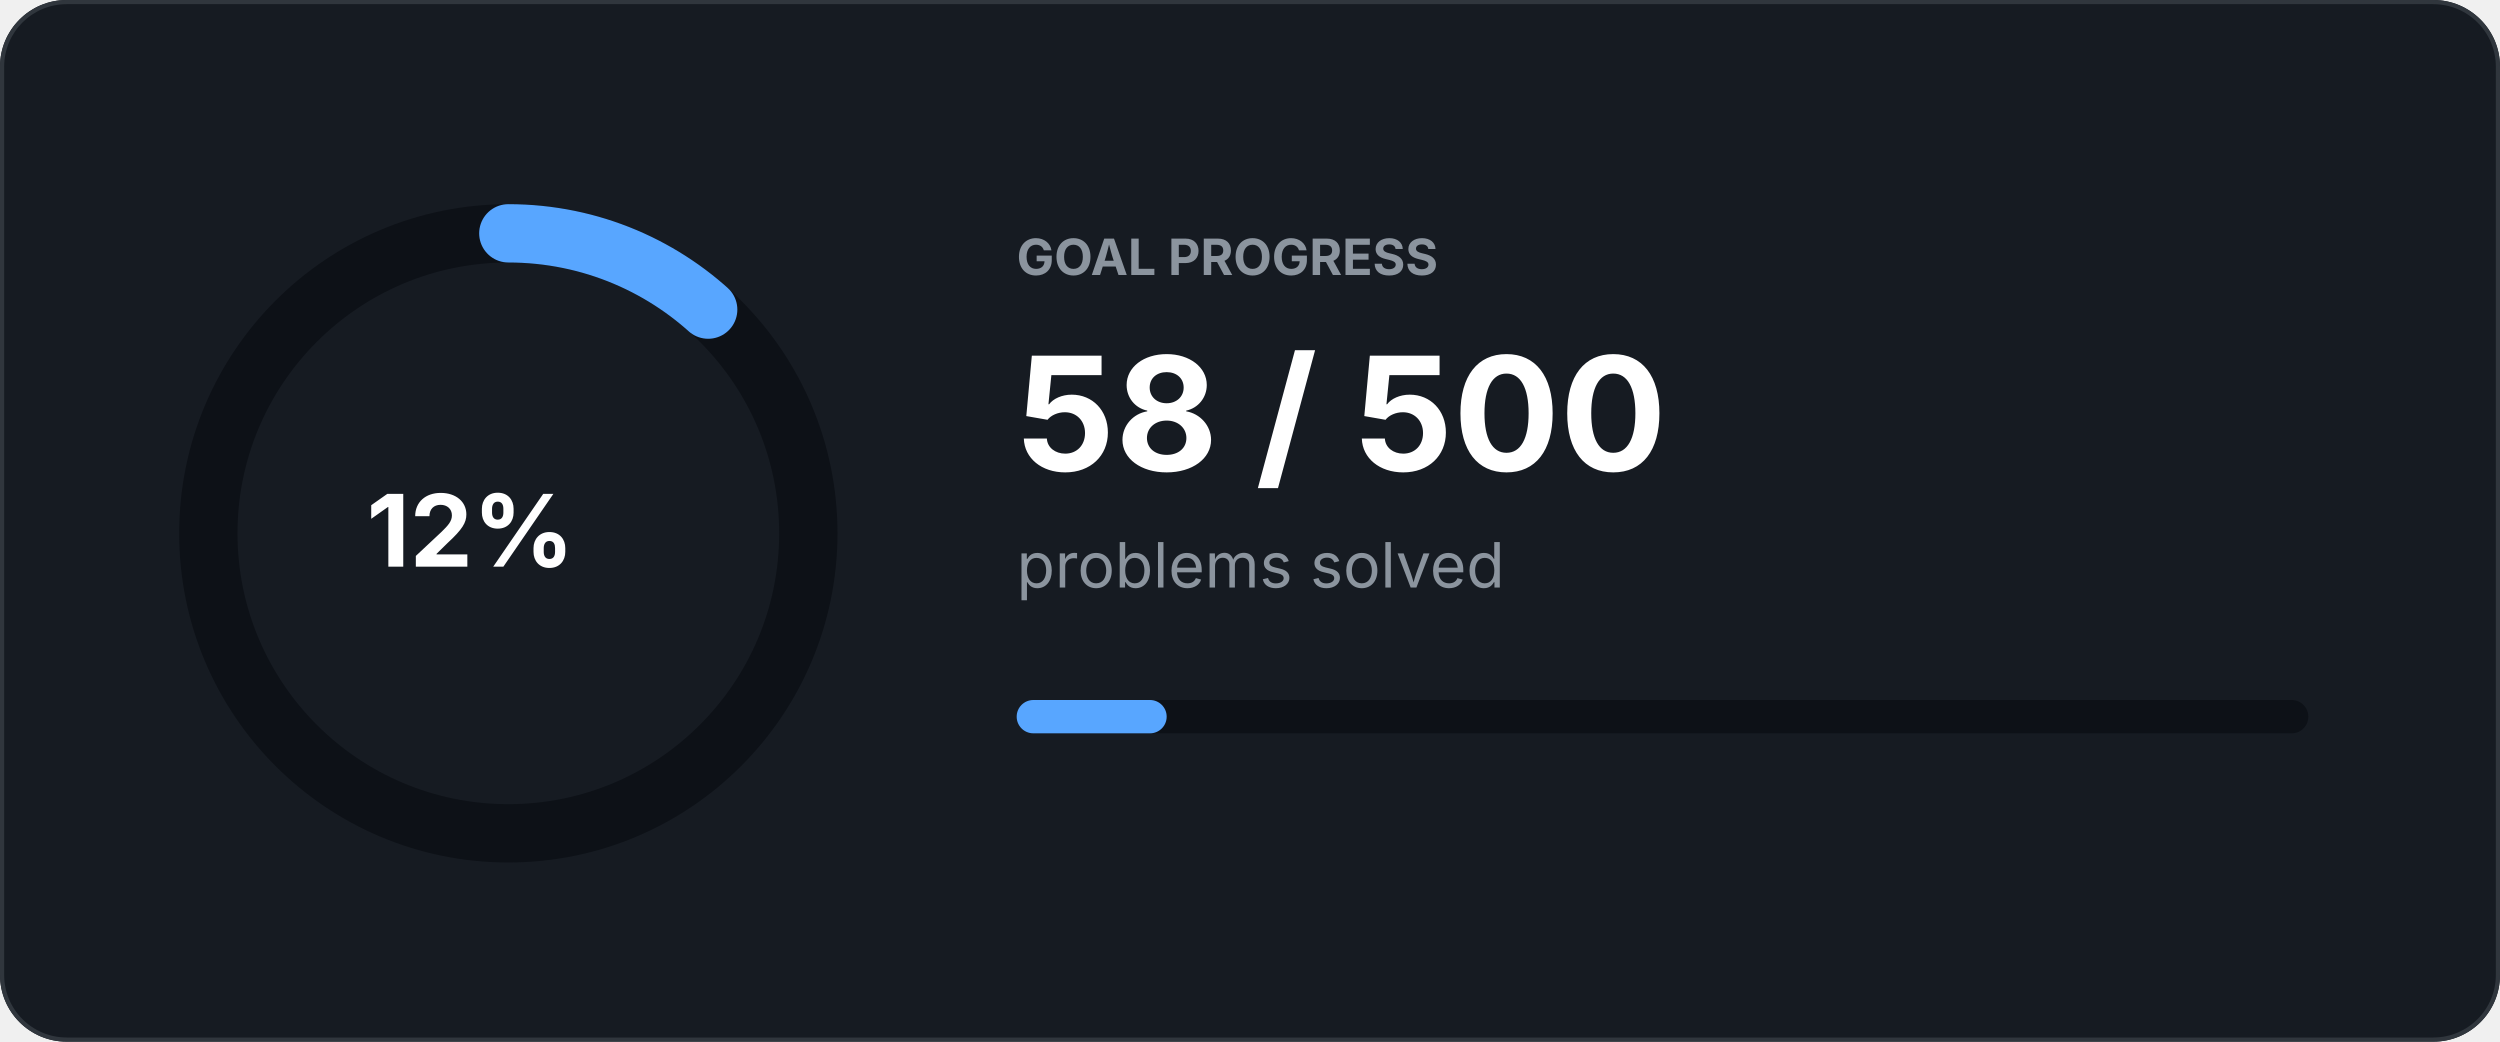
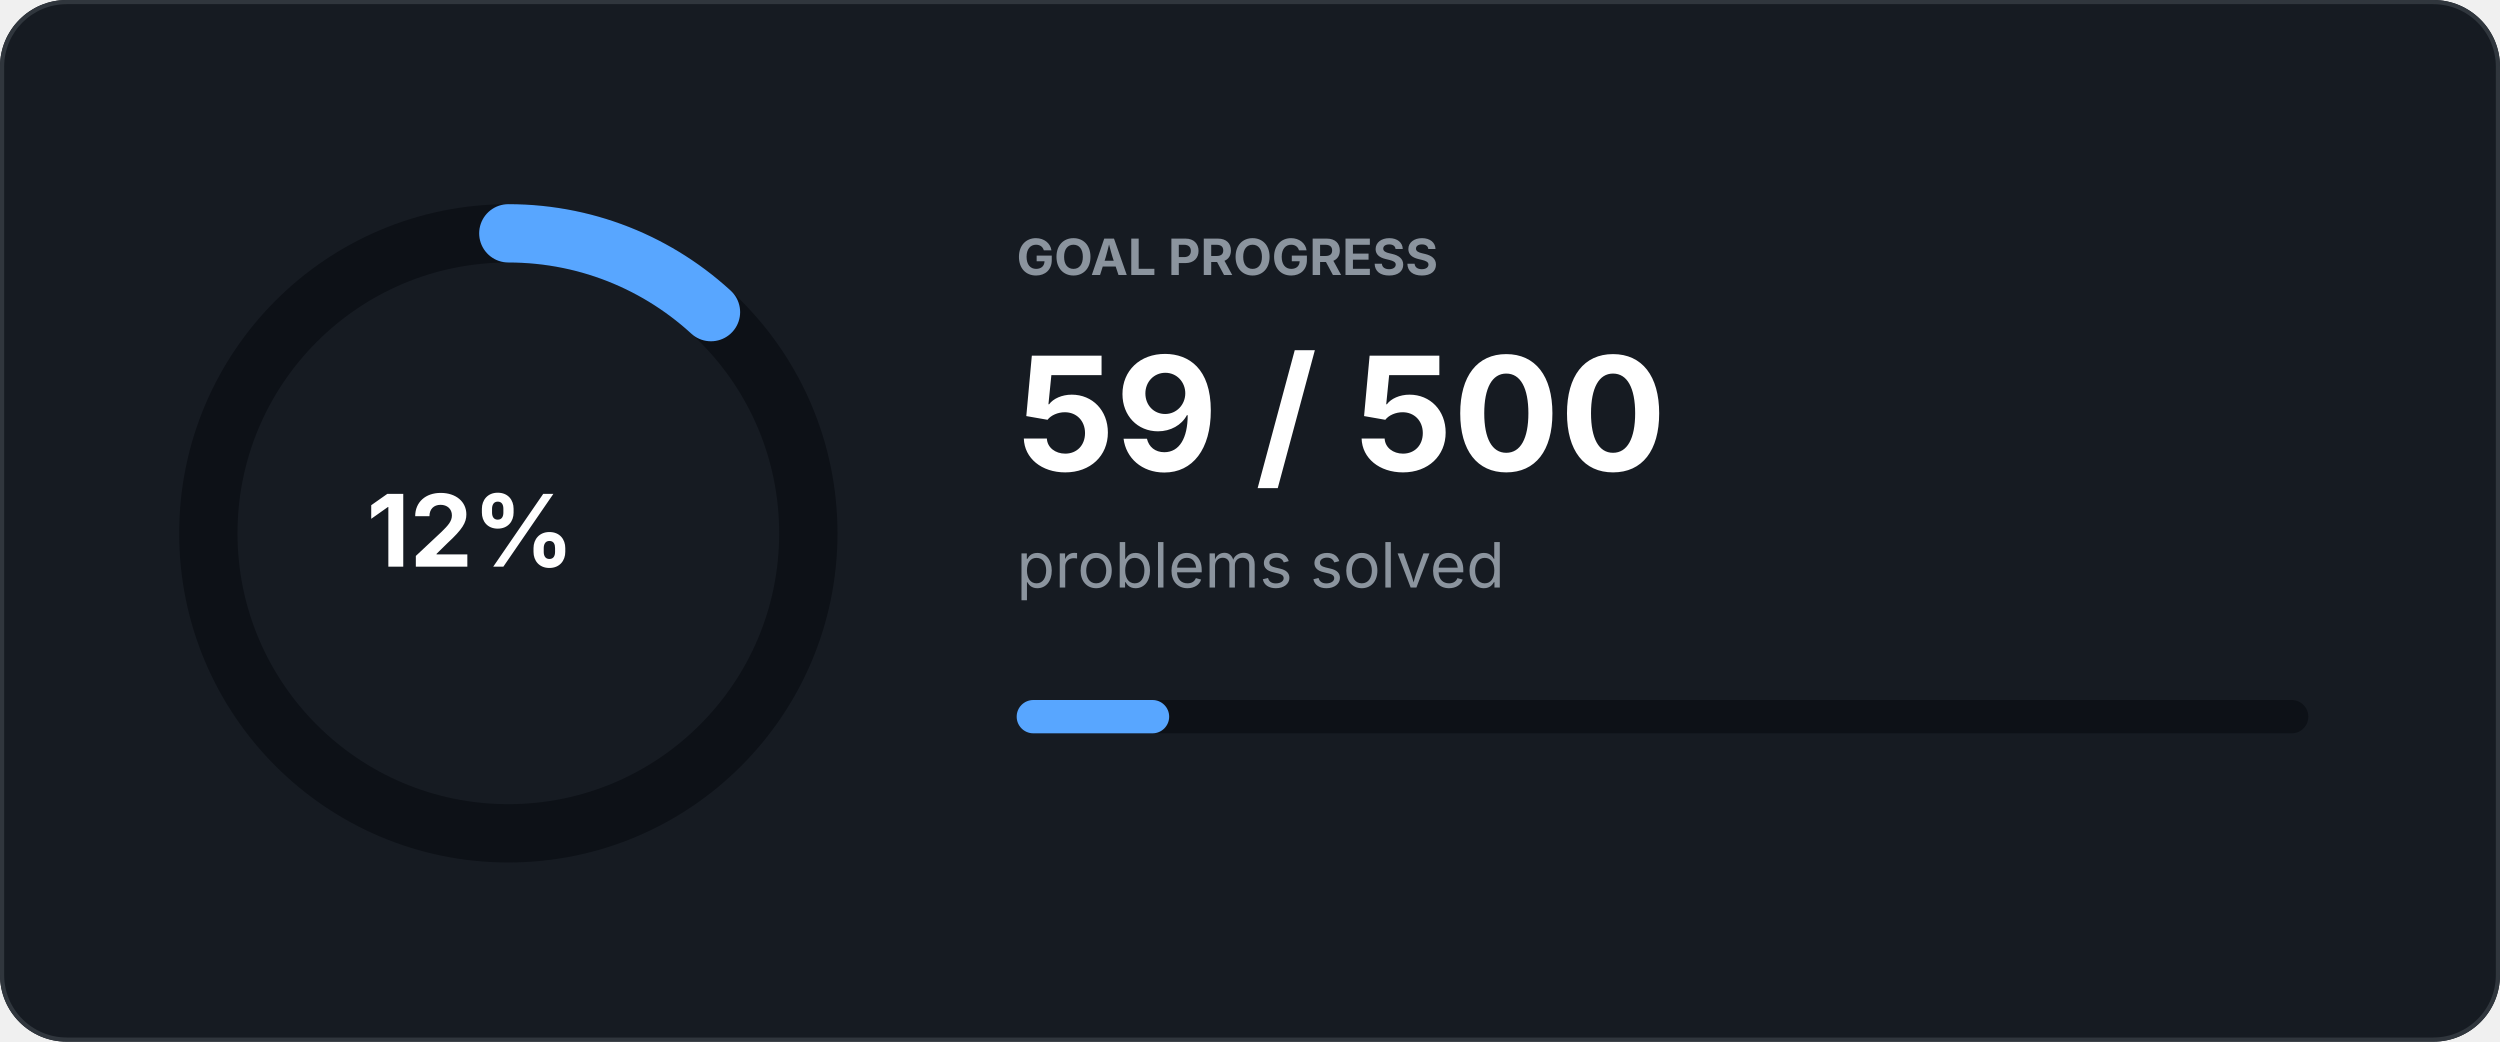
<svg xmlns="http://www.w3.org/2000/svg" width="600" height="250" viewBox="0 0 600 250">
  <rect width="100%" height="100%" rx="16" fill="#161B22" />
  <rect x="0.5" y="0.5" width="599" height="249" rx="15.5" fill="none" stroke="#30363D" />
  <circle cx="122" cy="128" r="72" fill="none" stroke="#0D1117" stroke-width="14" />
-   <circle cx="122" cy="128" r="72" fill="none" stroke="#58A6FF" stroke-width="14" stroke-linecap="round" transform="rotate(-90 122 128)" stroke-dasharray="52.5 452.4" />
+   <circle cx="122" cy="128" r="72" fill="none" stroke="#58A6FF" stroke-width="14" stroke-linecap="round" transform="rotate(-90 122 128)" stroke-dasharray="53.4 452.4" />
  <text x="88" y="136" fill="#FFFFFF" font-family="-apple-system,BlinkMacSystemFont,Segoe UI,sans-serif" font-size="24" font-weight="700">12%</text>
  <text x="244" y="66" fill="#8B949E" font-family="-apple-system,BlinkMacSystemFont,Segoe UI,sans-serif" font-size="12" font-weight="700">GOAL PROGRESS</text>
-   <text x="244" y="113" fill="#FFFFFF" font-family="-apple-system,BlinkMacSystemFont,Segoe UI,sans-serif" font-size="38" font-weight="700">58 / 500</text>
+   <text x="244" y="113" fill="#FFFFFF" font-family="-apple-system,BlinkMacSystemFont,Segoe UI,sans-serif" font-size="38" font-weight="700">59 / 500</text>
  <text x="244" y="141" fill="#8B949E" font-family="-apple-system,BlinkMacSystemFont,Segoe UI,sans-serif" font-size="15" font-weight="400">problems solved</text>
  <rect x="244" y="168" width="310" height="8" rx="4" fill="#0D1117" />
-   <rect x="244" y="168" width="36.0" height="8" rx="4" fill="#58A6FF" />
+   <rect x="244" y="168" width="36.6" height="8" rx="4" fill="#58A6FF" />
</svg>
